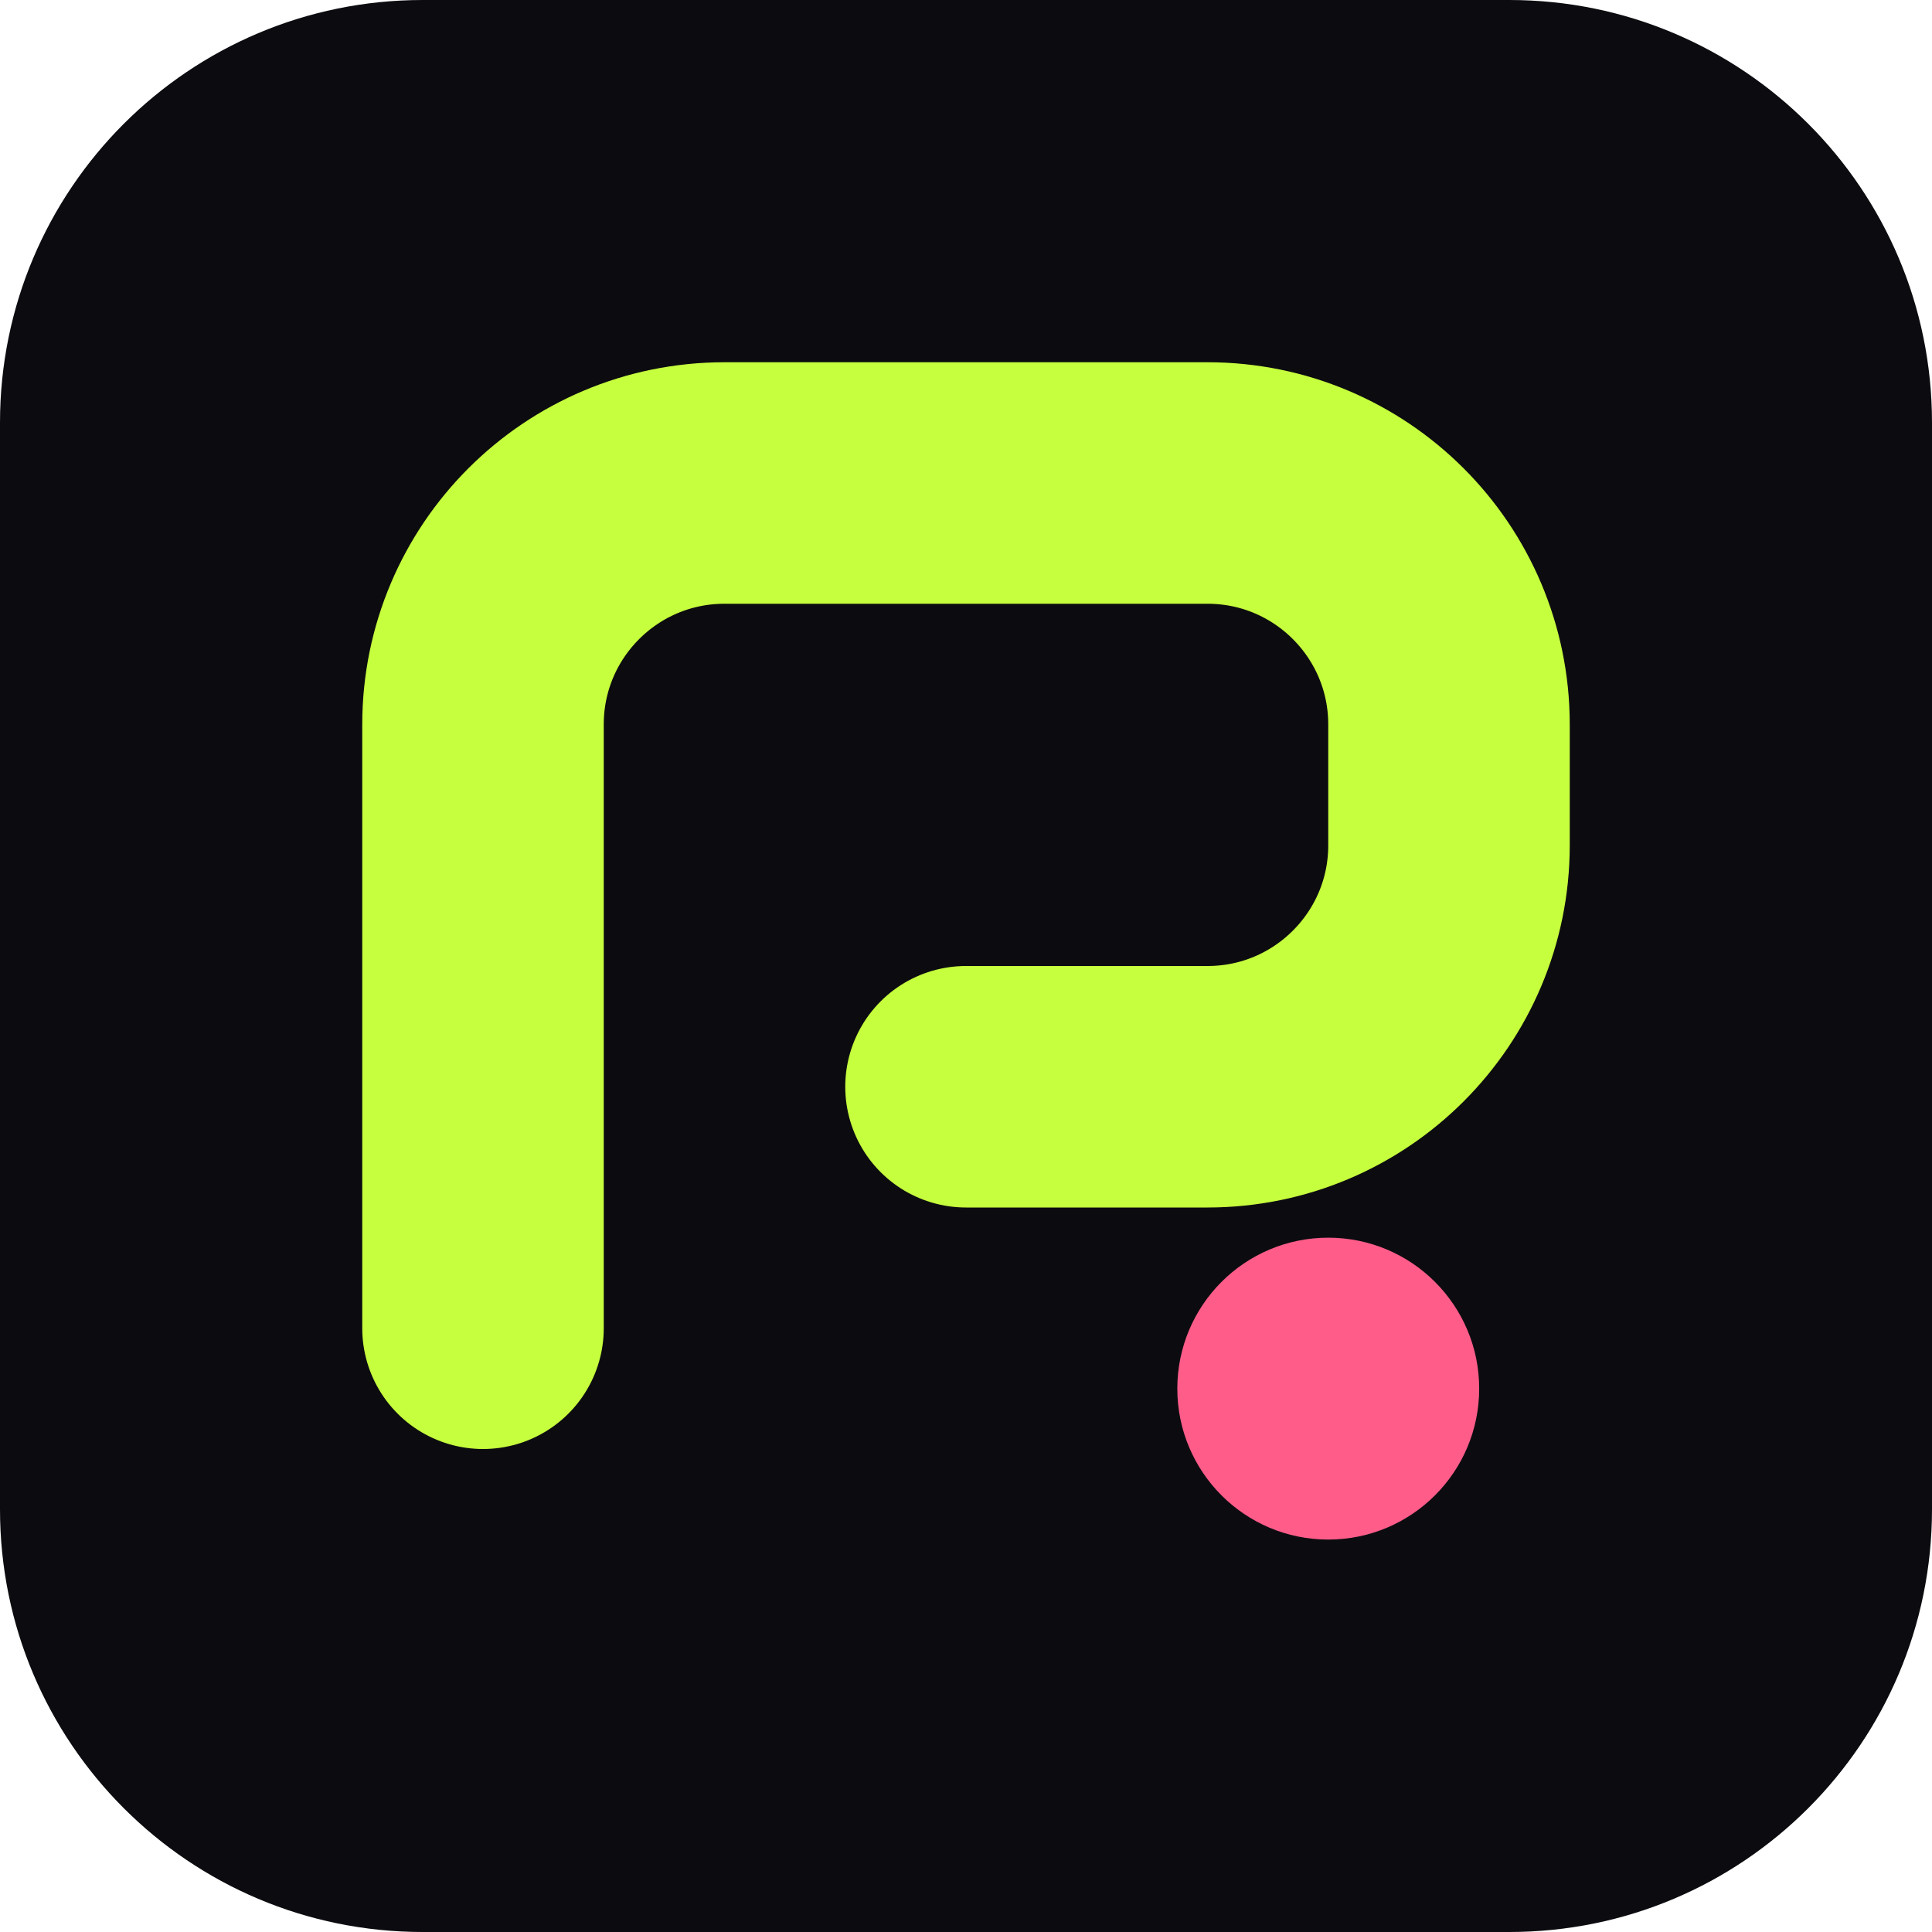
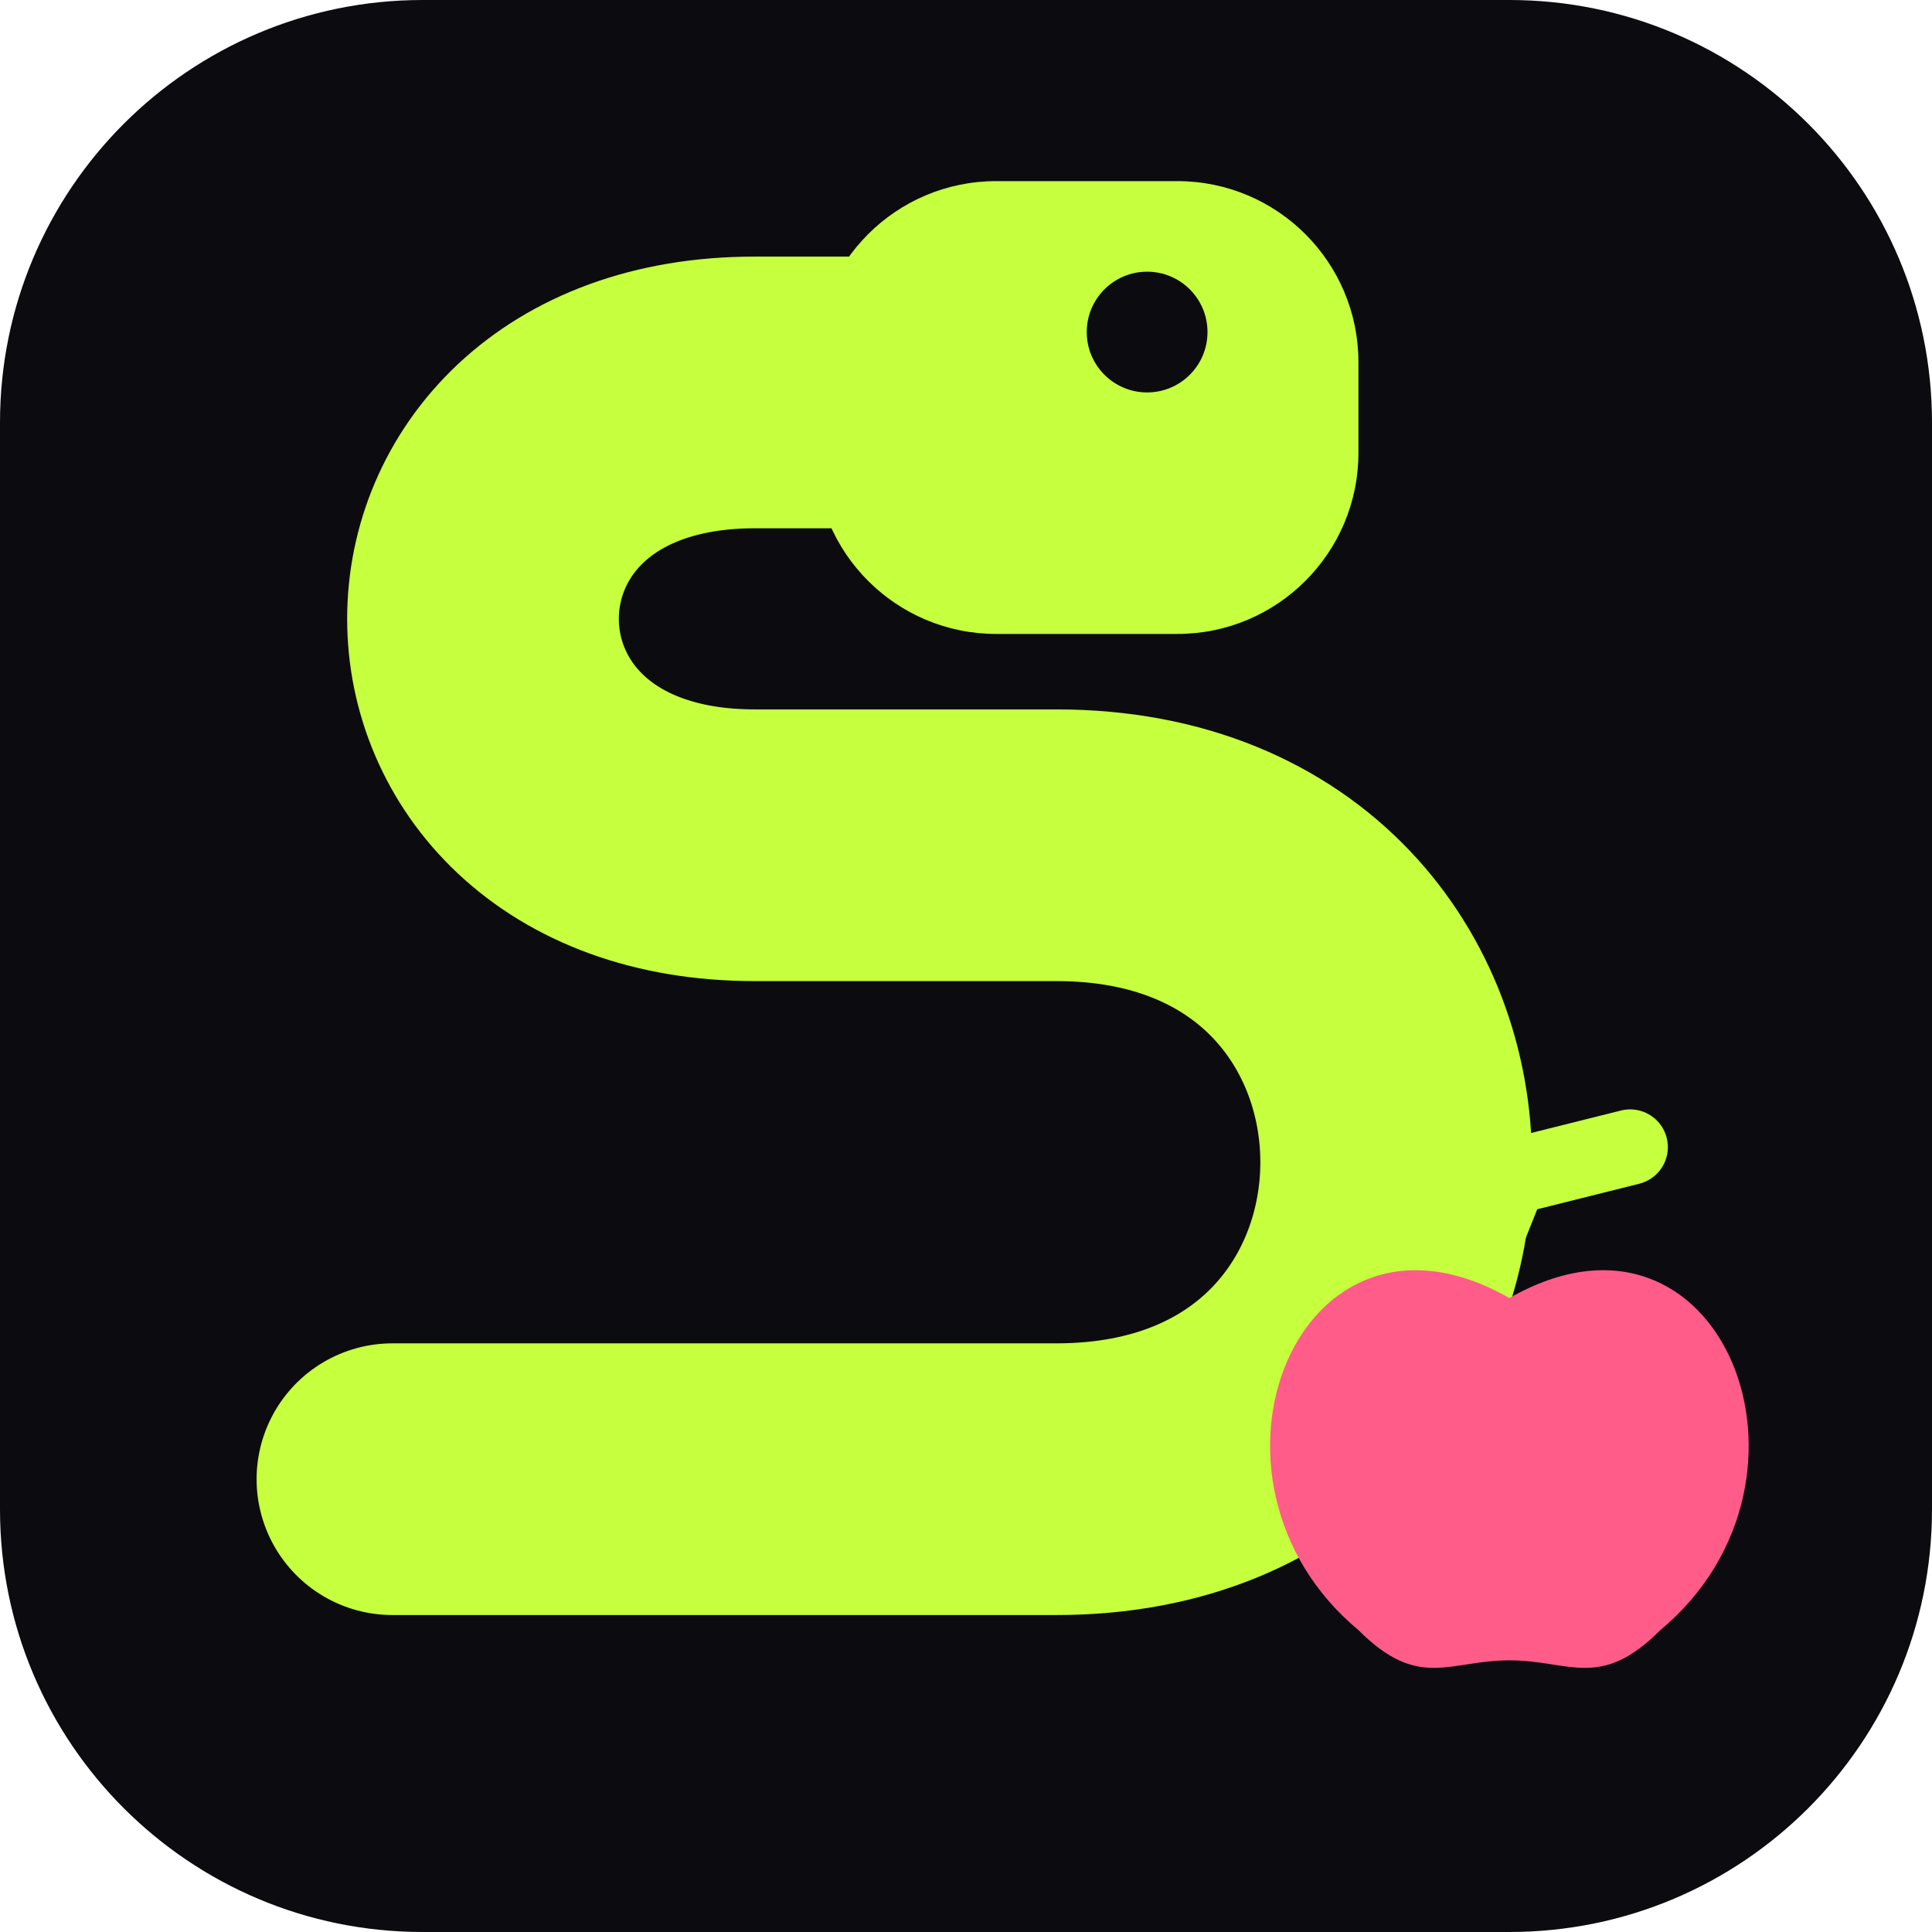
- <svg xmlns="http://www.w3.org/2000/svg" viewBox="0 0 32 32">
-   <rect width="32" height="32" rx="7" fill="#0C0C10" />
-   <path d="M8 22V12a4 4 0 0 1 4-4h8a4 4 0 0 1 4 4v2a4 4 0 0 1-4 4h-4" fill="none" stroke="#C6FF3D" stroke-width="4" stroke-linecap="round" stroke-linejoin="round" />
-   <circle cx="22" cy="23" r="2.5" fill="#FF5C8A" />
+ <svg xmlns="http://www.w3.org/2000/svg" viewBox="0 0 64 64">
+   <rect width="64" height="64" rx="14" fill="#0C0C10" />
+   <path d="M13 49h22c15 0 15-21 0-21H25c-12 0-12-15 0-15h8" fill="none" stroke="#C6FF3D" stroke-width="9" stroke-linecap="round" stroke-linejoin="round" />
+   <rect x="27" y="6" width="18" height="15" rx="6" fill="#C6FF3D" />
+   <circle cx="38" cy="11" r="2" fill="#0C0C10" />
+   <path d="m48 44 2-5 4-1" fill="none" stroke="#C6FF3D" stroke-width="2.5" stroke-linecap="round" />
+   <path d="M50 43c7-4 11 6 5 11-2 2-3 1-5 1s-3 1-5-1c-6-5-2-15 5-11Z" fill="#FF5C8A" />
</svg>
